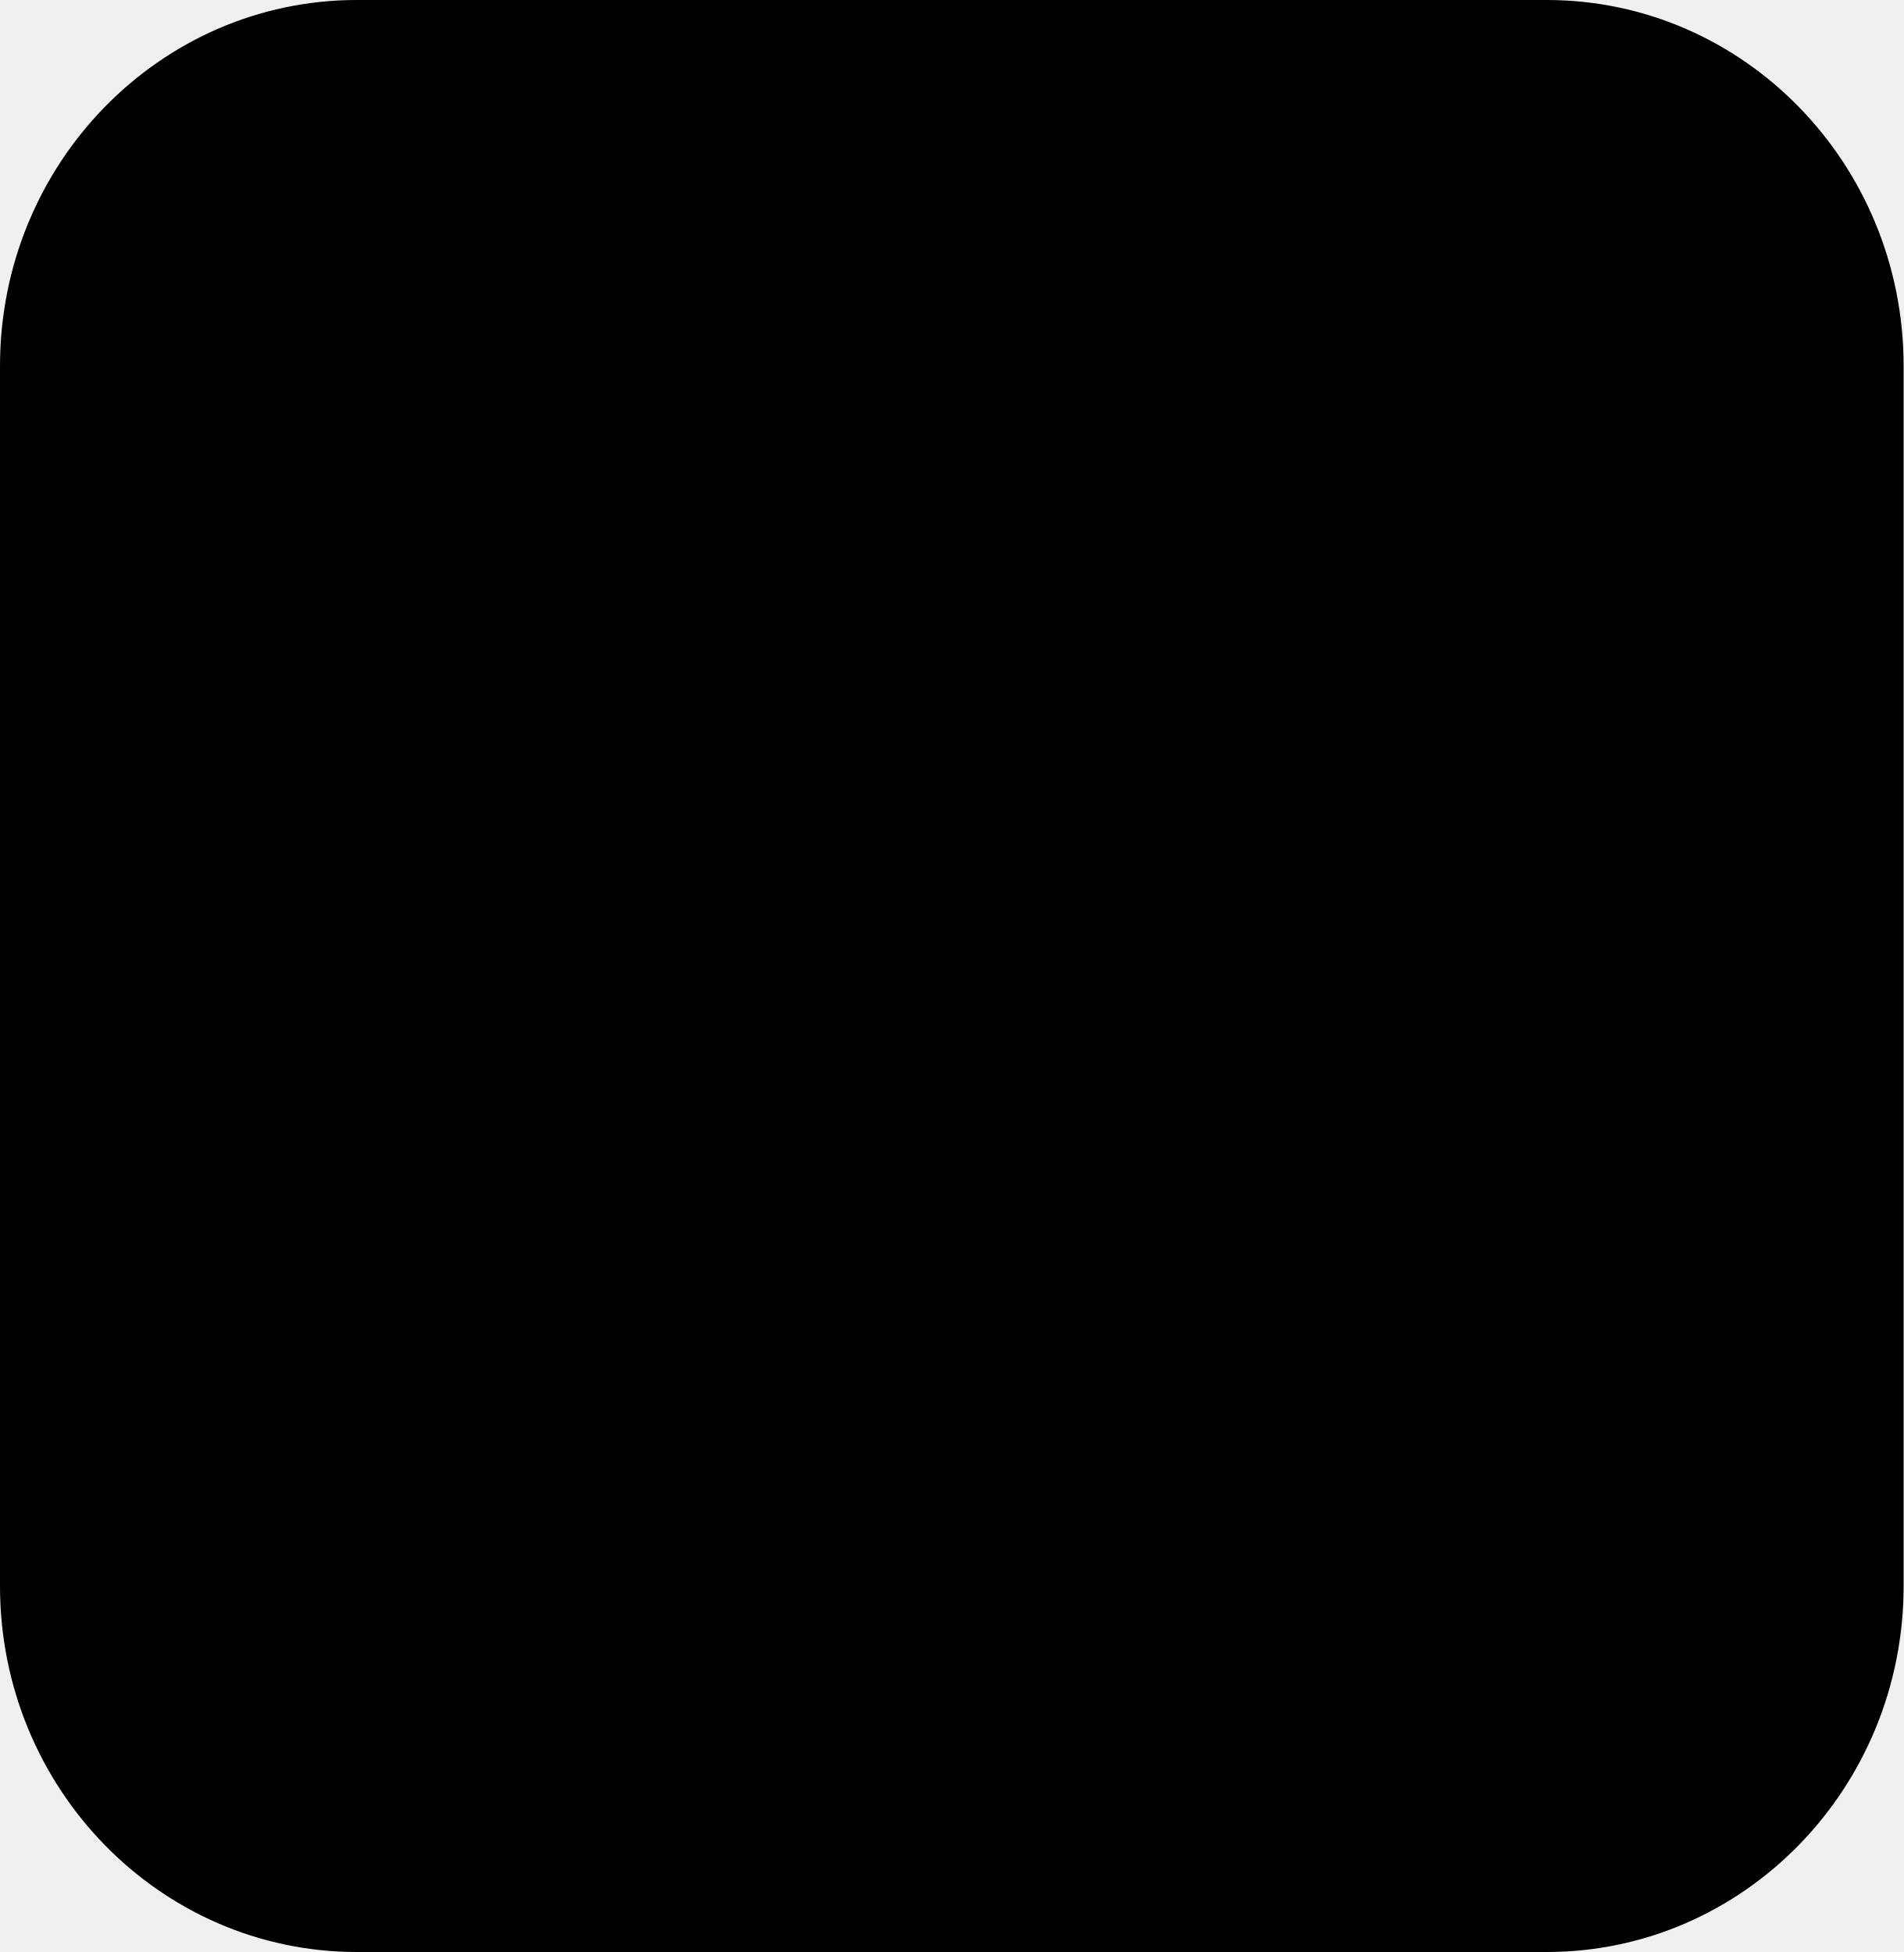
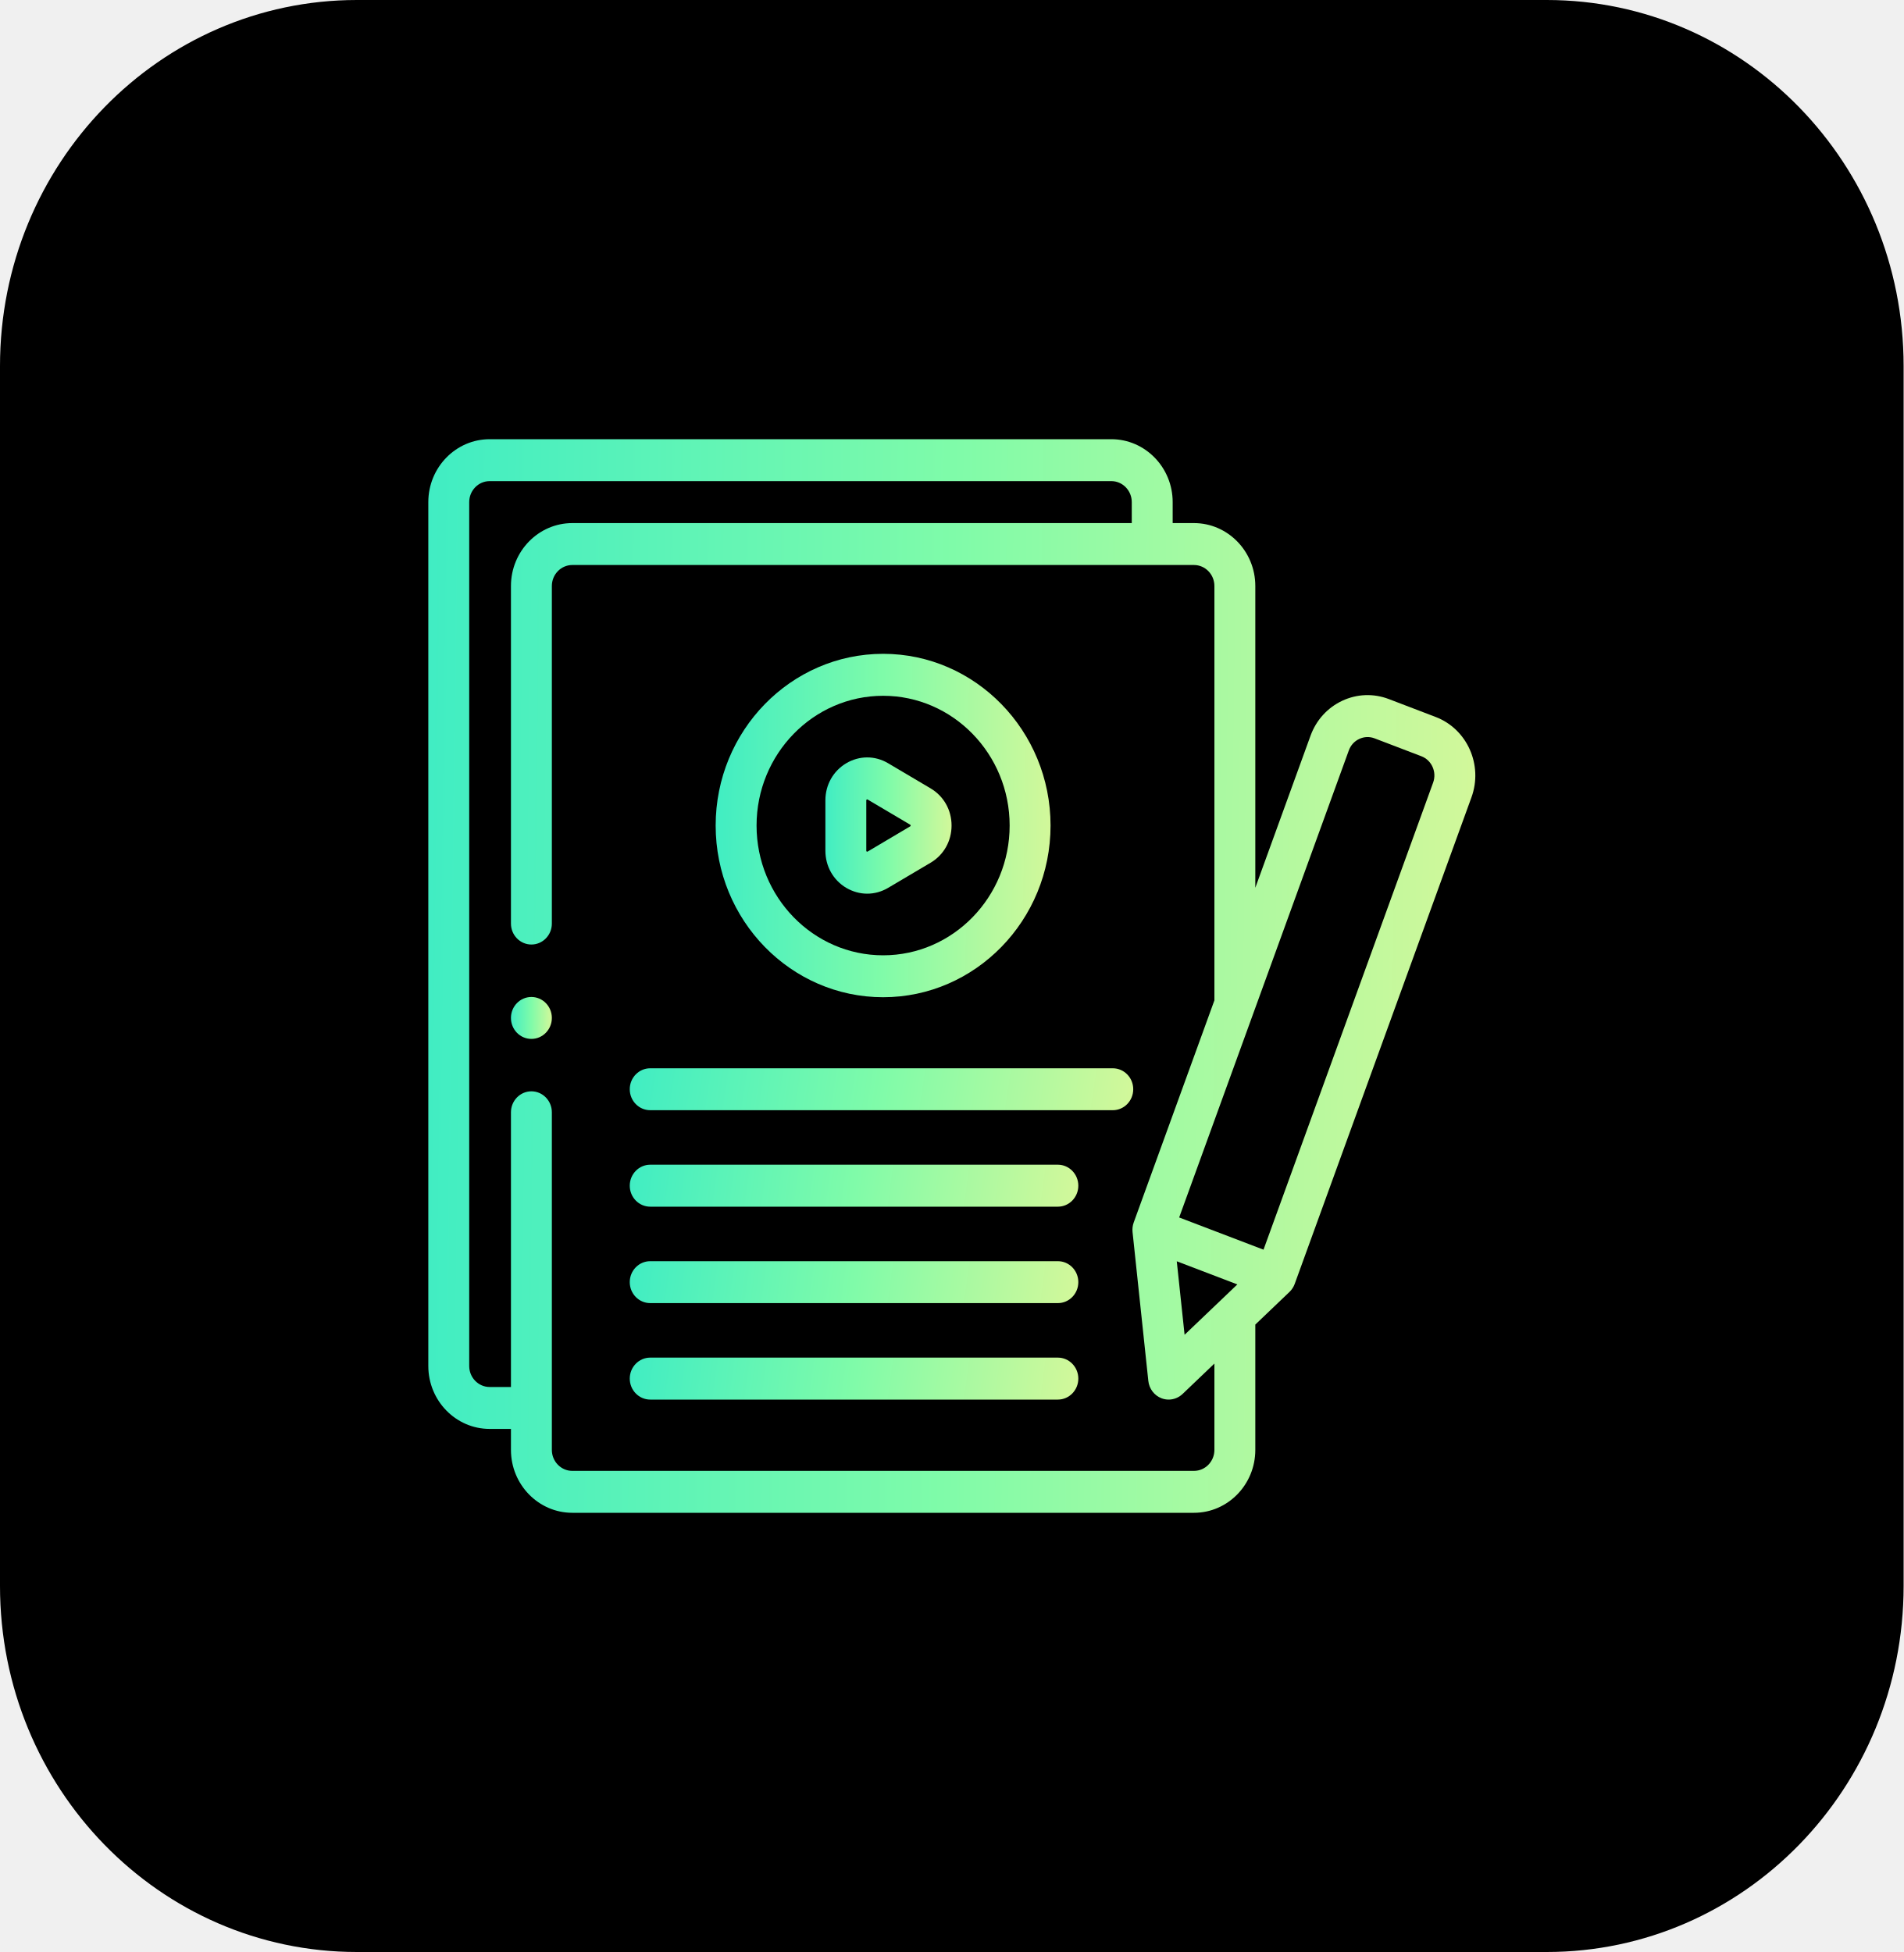
<svg xmlns="http://www.w3.org/2000/svg" width="39" height="40" viewBox="0 0 39 40" fill="none">
  <path d="M31.688 40H7.312C3.274 40 0 36.642 0 32.5V7.5C0 3.357 3.274 0 7.312 0H31.688C35.726 0 39 3.357 39 7.5V32.5C39 36.642 35.726 40 31.688 40Z" fill="#000000" />
  <g clip-path="url(#clip0_1485_49950)">
    <path d="M18.093 20.435C19.984 20.435 21.523 18.857 21.523 16.917C21.523 14.977 19.984 13.398 18.093 13.398C16.201 13.398 14.662 14.977 14.662 16.917C14.662 18.857 16.201 20.435 18.093 20.435ZM18.093 14.258C19.522 14.258 20.685 15.451 20.685 16.917C20.685 18.383 19.522 19.576 18.093 19.576C16.663 19.576 15.5 18.383 15.5 16.917C15.5 15.451 16.663 14.258 18.093 14.258Z" fill="url(#paint0_linear_1485_49950)" />
    <path d="M17.338 18.194C17.473 18.273 17.62 18.313 17.767 18.313C17.914 18.313 18.061 18.273 18.195 18.194L19.067 17.678C19.335 17.519 19.495 17.234 19.495 16.917C19.495 16.599 19.335 16.315 19.067 16.156L18.195 15.64C17.927 15.481 17.607 15.481 17.338 15.64C17.07 15.799 16.91 16.083 16.91 16.401V17.433C16.91 17.75 17.07 18.035 17.338 18.194ZM17.748 16.401C17.748 16.395 17.748 16.39 17.757 16.384C17.761 16.382 17.765 16.381 17.767 16.381C17.771 16.381 17.773 16.382 17.776 16.384L18.648 16.9C18.652 16.903 18.657 16.906 18.657 16.917C18.657 16.928 18.653 16.931 18.648 16.933L17.776 17.45C17.771 17.452 17.767 17.455 17.757 17.45C17.748 17.444 17.748 17.439 17.748 17.433V16.401Z" fill="url(#paint1_linear_1485_49950)" />
    <path d="M22.798 21.891H13.321C13.09 21.891 12.902 22.083 12.902 22.32C12.902 22.558 13.09 22.75 13.321 22.75H22.798C23.029 22.75 23.217 22.558 23.217 22.32C23.217 22.083 23.029 21.891 22.798 21.891Z" fill="url(#paint2_linear_1485_49950)" />
    <path d="M21.673 23.867H13.321C13.09 23.867 12.902 24.06 12.902 24.297C12.902 24.534 13.09 24.727 13.321 24.727H21.673C21.904 24.727 22.092 24.534 22.092 24.297C22.092 24.06 21.904 23.867 21.673 23.867Z" fill="url(#paint3_linear_1485_49950)" />
    <path d="M21.673 25.844H13.321C13.09 25.844 12.902 26.036 12.902 26.273C12.902 26.511 13.09 26.703 13.321 26.703H21.673C21.904 26.703 22.092 26.511 22.092 26.273C22.092 26.036 21.904 25.844 21.673 25.844Z" fill="url(#paint4_linear_1485_49950)" />
    <path d="M21.673 27.82H13.321C13.09 27.82 12.902 28.013 12.902 28.25C12.902 28.487 13.09 28.68 13.321 28.68H21.673C21.904 28.68 22.092 28.487 22.092 28.25C22.092 28.013 21.904 27.82 21.673 27.82Z" fill="url(#paint5_linear_1485_49950)" />
    <path d="M29.413 14.692L28.453 14.325C28.141 14.206 27.802 14.218 27.499 14.36C27.196 14.502 26.965 14.757 26.849 15.077L25.718 18.192V12.008C25.718 11.297 25.154 10.719 24.461 10.719H24.025V10.289C24.025 9.578 23.461 9 22.768 9H10.032C9.339 9 8.775 9.578 8.775 10.289V27.992C8.775 28.703 9.339 29.281 10.032 29.281H10.468V29.711C10.468 30.422 11.032 31 11.725 31H24.461C25.154 31 25.718 30.422 25.718 29.711V27.143L26.417 26.475C26.465 26.429 26.502 26.373 26.525 26.31L30.147 16.337C30.387 15.676 30.058 14.938 29.413 14.692ZM24.88 29.711C24.88 29.948 24.692 30.141 24.461 30.141H11.725C11.494 30.141 11.306 29.948 11.306 29.711V22.793C11.306 22.556 11.118 22.363 10.887 22.363C10.656 22.363 10.468 22.556 10.468 22.793V28.422H10.032C9.801 28.422 9.613 28.229 9.613 27.992V10.289C9.613 10.052 9.801 9.859 10.032 9.859H22.768C22.999 9.859 23.187 10.052 23.187 10.289V10.719H11.725C11.032 10.719 10.468 11.297 10.468 12.008V18.926C10.468 19.163 10.656 19.355 10.887 19.355C11.118 19.355 11.306 19.163 11.306 18.926V12.008C11.306 11.771 11.494 11.578 11.725 11.578H24.461C24.692 11.578 24.88 11.771 24.88 12.008V20.499L23.227 25.05C23.204 25.113 23.196 25.18 23.203 25.247L23.526 28.296C23.543 28.458 23.648 28.596 23.796 28.653C23.844 28.671 23.893 28.68 23.942 28.68C24.046 28.68 24.149 28.64 24.228 28.565L24.88 27.942V29.711H24.88ZM24.269 27.352L24.109 25.846L25.35 26.32L24.269 27.352ZM29.361 16.037L25.886 25.608L24.158 24.948L27.634 15.377C27.672 15.272 27.748 15.188 27.848 15.142C27.947 15.095 28.058 15.091 28.161 15.13L29.121 15.497C29.332 15.578 29.44 15.82 29.361 16.037Z" fill="url(#paint6_linear_1485_49950)" />
    <path d="M10.887 21.289C11.118 21.289 11.306 21.097 11.306 20.859C11.306 20.622 11.118 20.43 10.887 20.43C10.655 20.43 10.468 20.622 10.468 20.859C10.468 21.097 10.655 21.289 10.887 21.289Z" fill="url(#paint7_linear_1485_49950)" />
  </g>
  <defs>
    <linearGradient id="paint0_linear_1485_49950" x1="14.662" y1="13.398" x2="21.608" y2="13.484" gradientUnits="userSpaceOnUse">
-       <stop stopColor="#40EDC3" />
-       <stop offset="0.496" stopColor="#7FFBA9" />
-       <stop offset="1" stopColor="#D3F89A" />
+       <stop stop-color="#40EDC3" />
+       <stop offset="0.496" stop-color="#7FFBA9" />
+       <stop offset="1" stop-color="#D3F89A" />
    </linearGradient>
    <linearGradient id="paint1_linear_1485_49950" x1="16.91" y1="15.521" x2="19.527" y2="15.551" gradientUnits="userSpaceOnUse">
-       <stop stopColor="#40EDC3" />
-       <stop offset="0.496" stopColor="#7FFBA9" />
-       <stop offset="1" stopColor="#D3F89A" />
+       <stop stop-color="#40EDC3" />
+       <stop offset="0.496" stop-color="#7FFBA9" />
+       <stop offset="1" stop-color="#D3F89A" />
    </linearGradient>
    <linearGradient id="paint2_linear_1485_49950" x1="12.902" y1="21.891" x2="23.113" y2="23.436" gradientUnits="userSpaceOnUse">
-       <stop stopColor="#40EDC3" />
-       <stop offset="0.496" stopColor="#7FFBA9" />
-       <stop offset="1" stopColor="#D3F89A" />
+       <stop stop-color="#40EDC3" />
+       <stop offset="0.496" stop-color="#7FFBA9" />
+       <stop offset="1" stop-color="#D3F89A" />
    </linearGradient>
    <linearGradient id="paint3_linear_1485_49950" x1="12.902" y1="23.867" x2="22.041" y2="25.099" gradientUnits="userSpaceOnUse">
-       <stop stopColor="#40EDC3" />
-       <stop offset="0.496" stopColor="#7FFBA9" />
-       <stop offset="1" stopColor="#D3F89A" />
+       <stop stop-color="#40EDC3" />
+       <stop offset="0.496" stop-color="#7FFBA9" />
+       <stop offset="1" stop-color="#D3F89A" />
    </linearGradient>
    <linearGradient id="paint4_linear_1485_49950" x1="12.902" y1="25.844" x2="22.041" y2="27.076" gradientUnits="userSpaceOnUse">
-       <stop stopColor="#40EDC3" />
-       <stop offset="0.496" stopColor="#7FFBA9" />
-       <stop offset="1" stopColor="#D3F89A" />
+       <stop stop-color="#40EDC3" />
+       <stop offset="0.496" stop-color="#7FFBA9" />
+       <stop offset="1" stop-color="#D3F89A" />
    </linearGradient>
    <linearGradient id="paint5_linear_1485_49950" x1="12.902" y1="27.82" x2="22.041" y2="29.052" gradientUnits="userSpaceOnUse">
-       <stop stopColor="#40EDC3" />
-       <stop offset="0.496" stopColor="#7FFBA9" />
-       <stop offset="1" stopColor="#D3F89A" />
+       <stop stop-color="#40EDC3" />
+       <stop offset="0.496" stop-color="#7FFBA9" />
+       <stop offset="1" stop-color="#D3F89A" />
    </linearGradient>
    <linearGradient id="paint6_linear_1485_49950" x1="8.775" y1="9" x2="30.492" y2="9.267" gradientUnits="userSpaceOnUse">
-       <stop stopColor="#40EDC3" />
-       <stop offset="0.496" stopColor="#7FFBA9" />
-       <stop offset="1" stopColor="#D3F89A" />
+       <stop stop-color="#40EDC3" />
+       <stop offset="0.496" stop-color="#7FFBA9" />
+       <stop offset="1" stop-color="#D3F89A" />
    </linearGradient>
    <linearGradient id="paint7_linear_1485_49950" x1="10.468" y1="20.43" x2="11.316" y2="20.44" gradientUnits="userSpaceOnUse">
-       <stop stopColor="#40EDC3" />
-       <stop offset="0.496" stopColor="#7FFBA9" />
-       <stop offset="1" stopColor="#D3F89A" />
+       <stop stop-color="#40EDC3" />
+       <stop offset="0.496" stop-color="#7FFBA9" />
+       <stop offset="1" stop-color="#D3F89A" />
    </linearGradient>
    <clipPath id="clip0_1485_49950">
      <rect width="21.45" height="22" fill="white" transform="translate(8.77539 9)" />
    </clipPath>
  </defs>
</svg>
